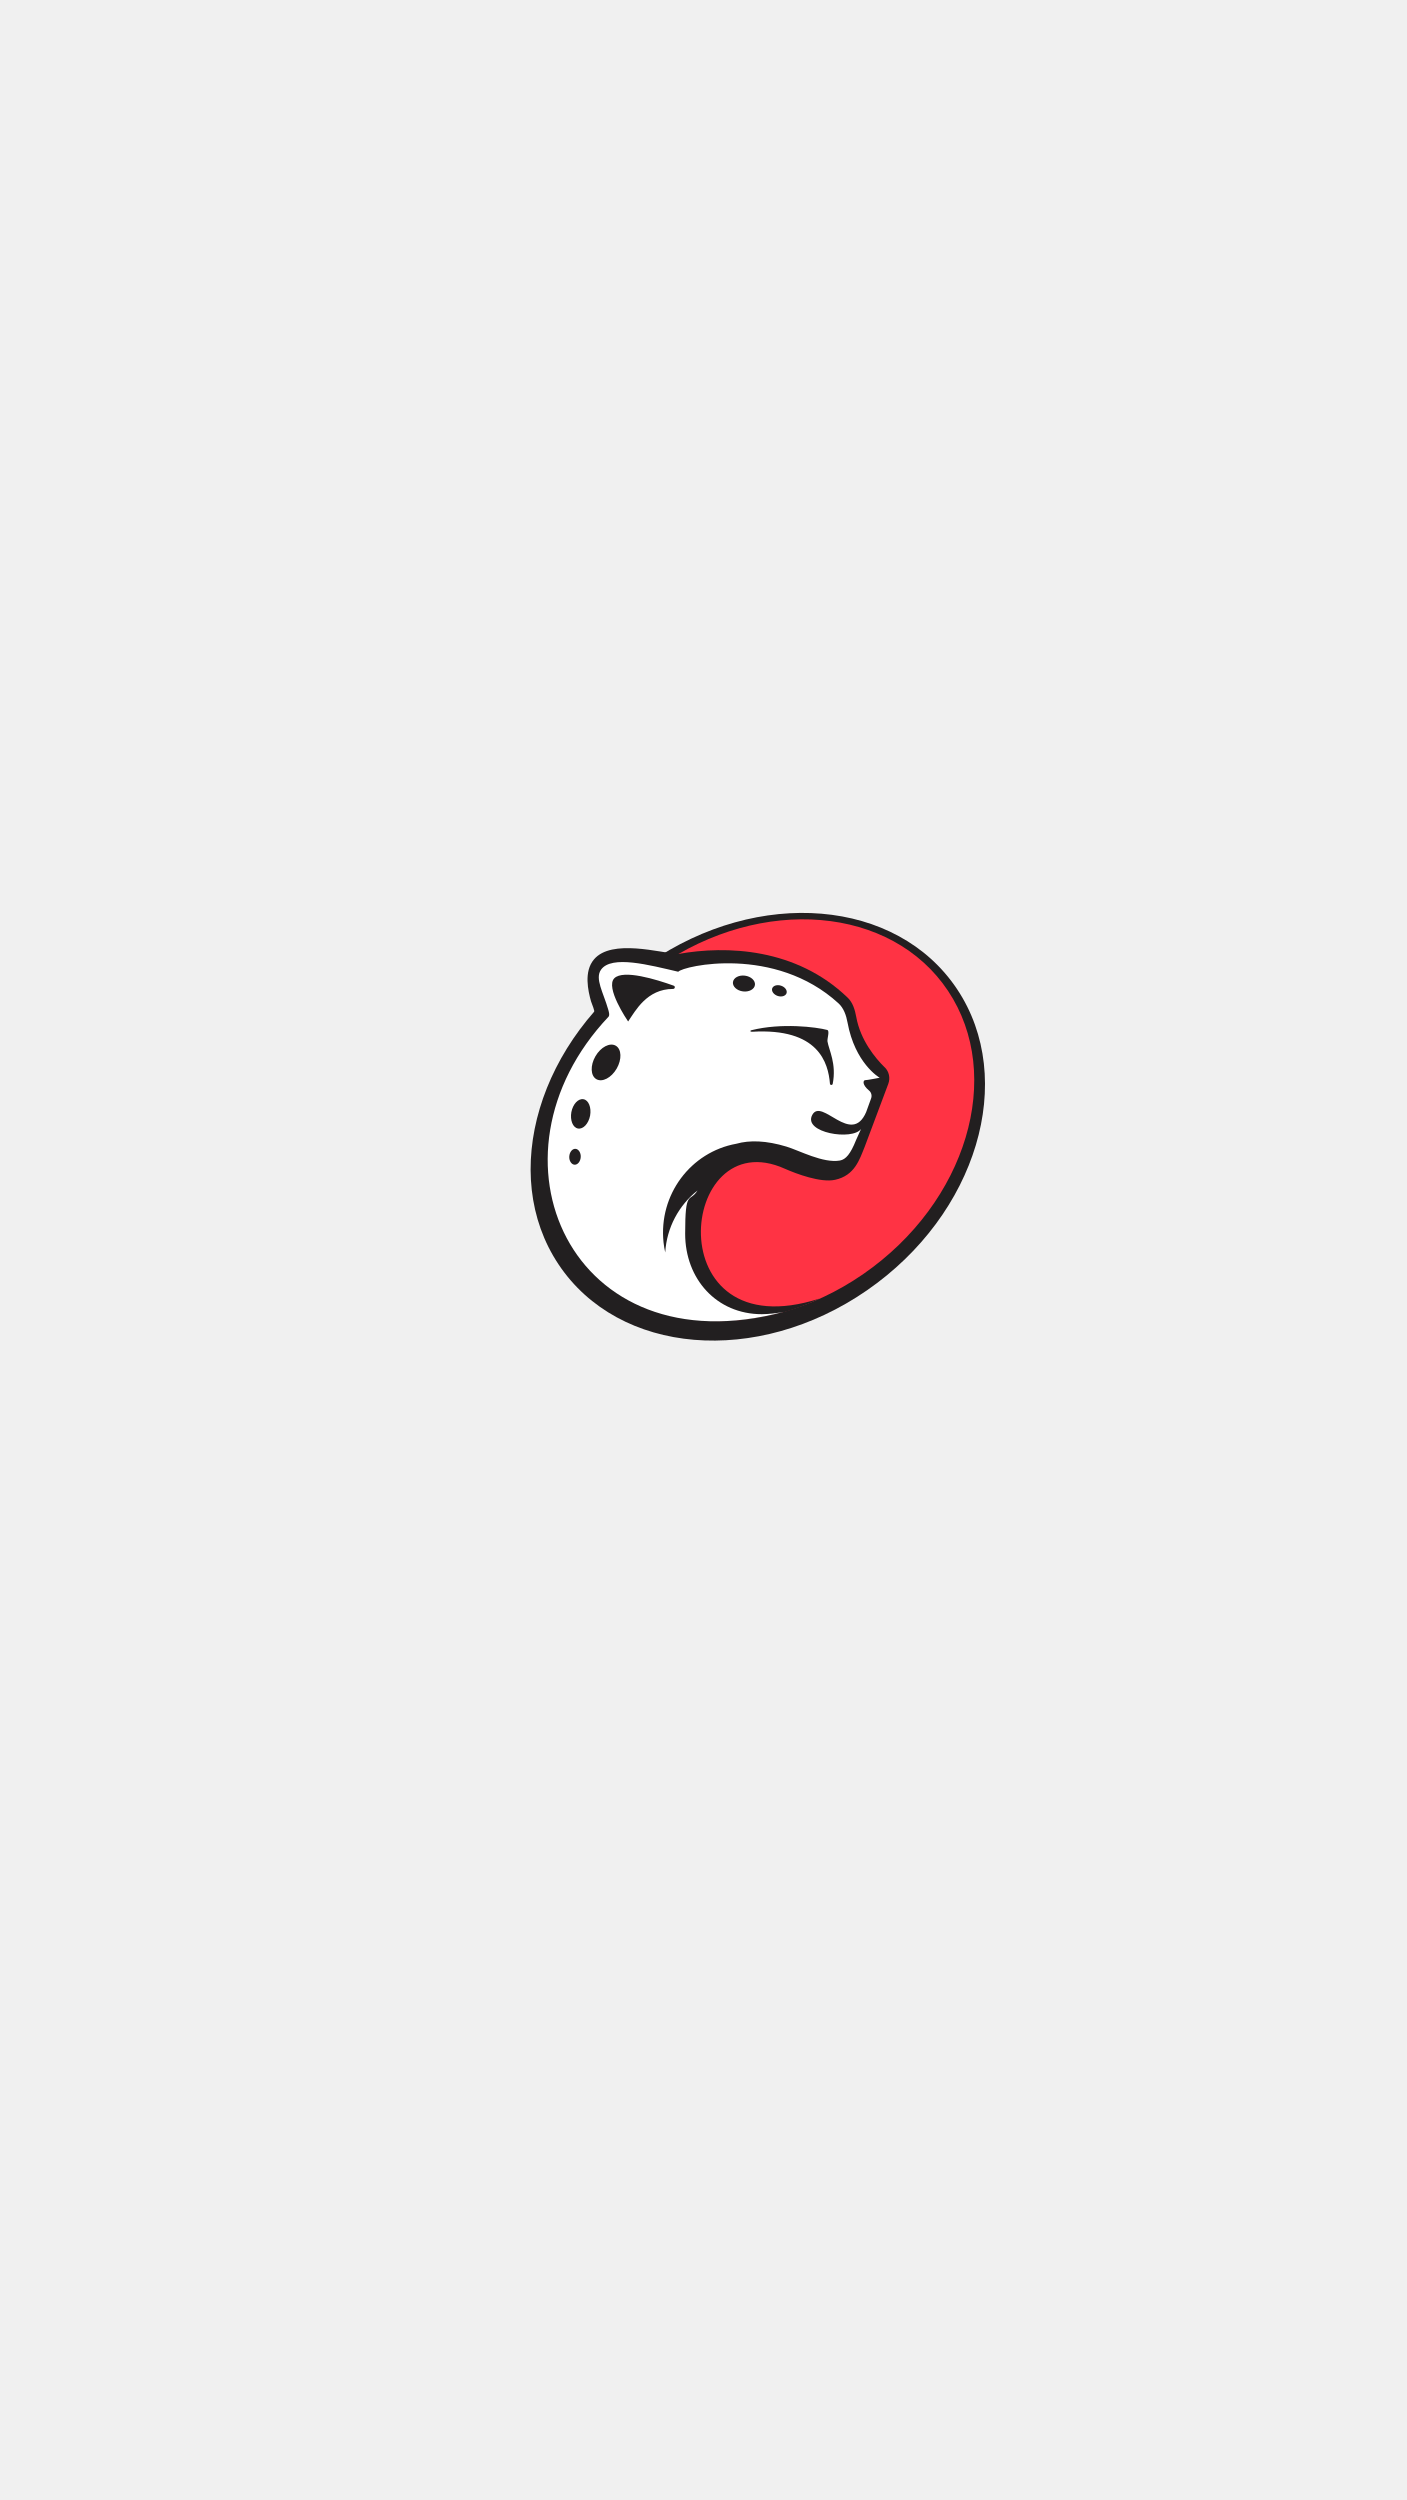
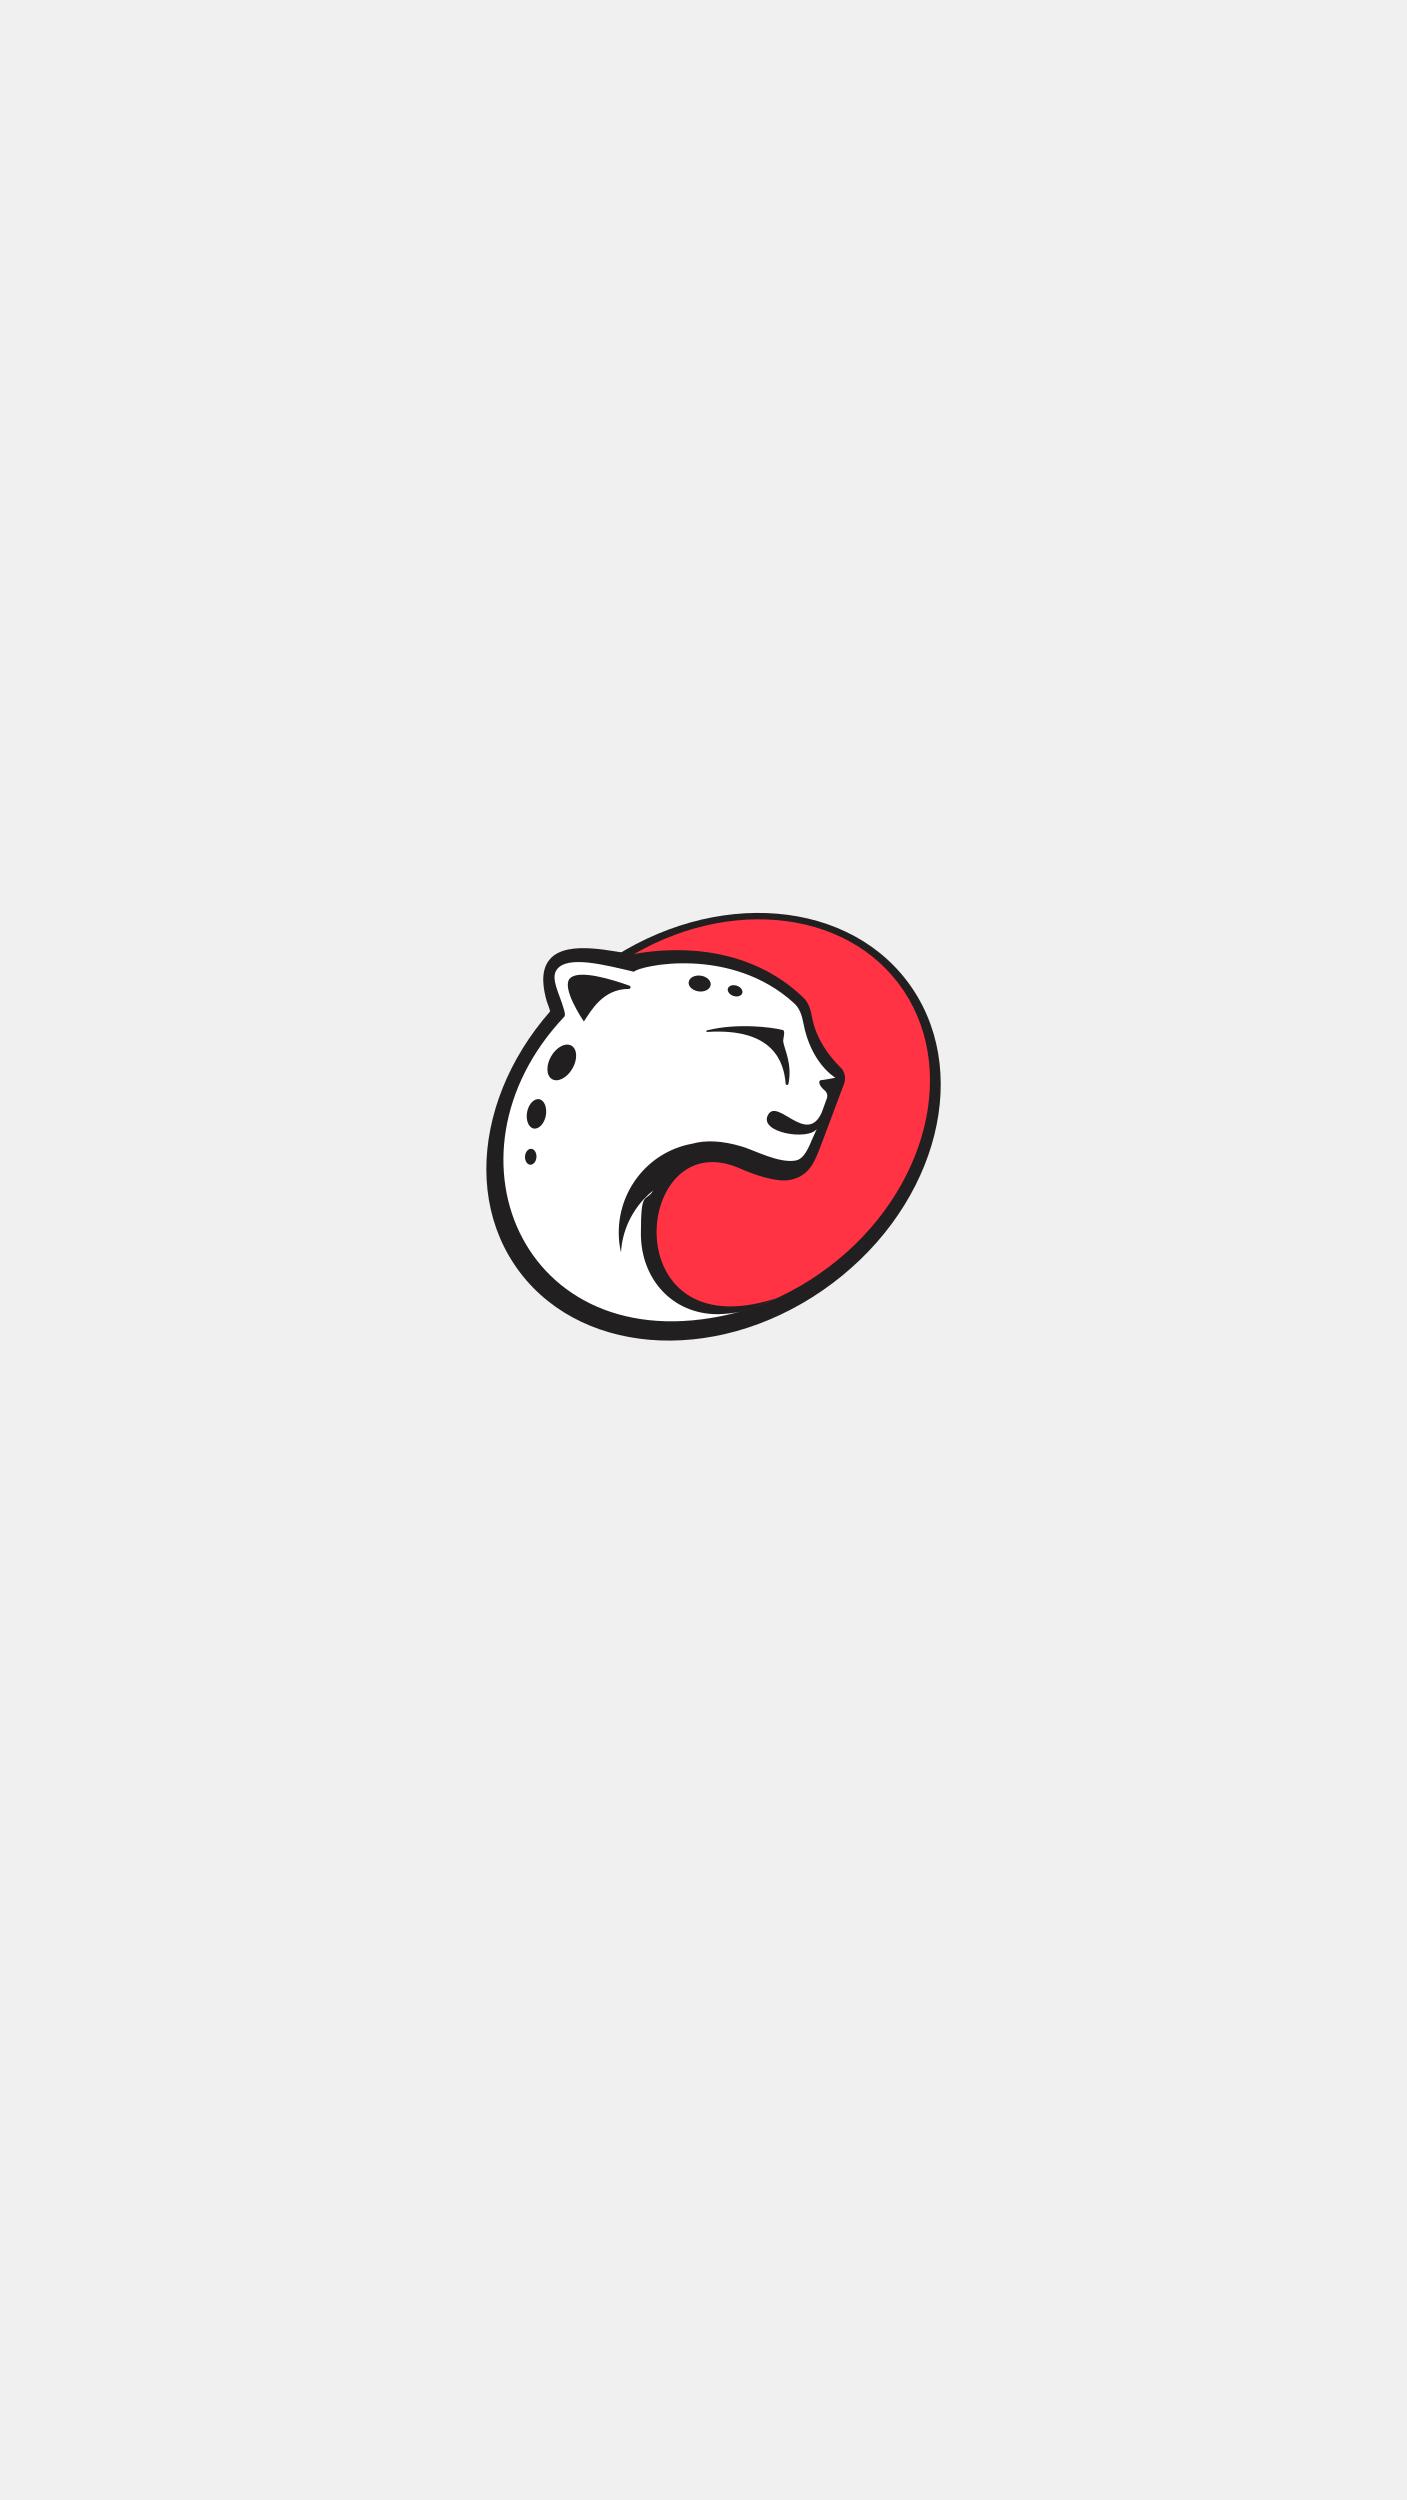
<svg xmlns="http://www.w3.org/2000/svg" id="Layer_1" version="1.1" viewBox="0 0 1080 1920">
-   <path d="M665.8,991c-84.5,58.4-190.5,49.5-236.8-19.9-46.3-69.4-15.3-173,69.2-231.4,84.5-58.4,190.5-49.5,236.8,19.9,46.3,69.4,15.3,173-69.2,231.4" fill="#221f20" />
-   <path d="M663.1,978.4c-79.3,54.9-178.9,46.5-222.3-18.7-43.4-65.2-14.3-162.5,65-217.4,79.3-54.9,178.9-46.5,222.3,18.7,43.4,65.2,14.3,162.5-65,217.4" fill="#f34" />
-   <path d="M679.4,819.7c-7.1-7-18.6-20.8-21.8-38.7-1-5.4-2.6-11-6.6-14.8-39.4-38-92.8-40.3-130.3-33.5-13.4-.9-51-11.9-64.5,4.1-8,9.4-4.5,24.3-2.3,32.2.4,1.4,3.6,8.7,2.6,9.7-.1.2,2.6,1.4,2.4,1.5-44.2,54.8-60.7,138.4-21.7,186,50,61,140.7,56.8,192.2,31.1-125.3,40.4-108.7-136.7-26.6-99.7,8.8,3.9,27.5,10.9,38.5,8.5,15.2-3.3,18.8-15.6,22.8-25.4l18.1-48.3c1.7-4.5.6-9.5-2.8-12.8" fill="#221f20" />
-   <path d="M639.5,832.4c-.2,1.2-2,1.1-2.1-.1-1.3-16.1-8.8-43-59.9-39.9-1.4,0-1.7-.8-.4-1.2,23.1-5.8,50-2.4,58.2-.2,2.1.6-.1,6.6.2,8.8,1.1,6.7,7.1,17.2,4,32.7M570.6,761.4c-4.7-.6-8.1-3.8-7.7-7.1.4-3.4,4.6-5.6,9.2-5,4.7.6,8.1,3.8,7.7,7.1-.4,3.4-4.6,5.6-9.2,5M593,759.2c.7-2.2,3.7-3.2,6.8-2.2s4.9,3.5,4.3,5.7c-.7,2.2-3.7,3.2-6.8,2.2-3-1-4.9-3.5-4.3-5.7M516.9,759.5c-20.1,0-28.9,16.8-34.5,25-.8-1.2-17.7-26.1-10.6-33.2,6.9-6.9,32.3.9,45.6,5.7,1.4.5,1,2.5-.5,2.5M473.6,820.7c-4.1,7.1-11.1,10.7-15.6,8.1-4.5-2.6-4.8-10.5-.7-17.6,4.1-7.1,11.1-10.7,15.6-8.1,4.5,2.6,4.8,10.5.7,17.6M453.2,856.8c-1.2,6.2-5.3,10.6-9.3,9.9-4-.7-6.2-6.4-5.1-12.6,1.2-6.2,5.3-10.6,9.3-9.9,4,.7,6.2,6.4,5.1,12.6M441.3,894.5c-2.4-.1-4.3-3-4.1-6.3.2-3.4,2.3-6,4.7-5.9,2.4.1,4.3,3,4.1,6.3-.2,3.4-2.3,6-4.7,5.9M664.2,829.6c1.8,0,11.4-1.9,11.4-1.9,0,0,0,0,0,0-.6-.3-19-11.3-24.7-42.4-1-5.5-2.9-11.1-7-14.8-48.9-44.7-119.2-28.7-123-24.2-22-5.1-51.2-13-59.3-1.6-4.9,6.9,1.8,17.6,5.5,30.6.3,1,1.4,4.4.2,5.6-101.5,107.4-28.8,270.3,134.5,226.6-4.5,1-11.9,1.8-16.7,1.8-34.8,0-58.9-27.1-58.9-61.8s3.5-23.5,9.5-33.2c-14.3,11.3-23.7,28.5-24.8,47.6-.6-2.5-1-5.1-1.3-7.7-3.9-36.7,20.9-69.5,55.9-75.8,10.2-2.9,23-2.5,38.5,2.2,9.9,3,28.1,12.9,41,10.7,4.6-.8,8.2-5.1,12.4-15.6,0,0,3.9-8.7,3.9-8.7-6.5,9.2-44.8,3-37.5-10.7,7.3-13.7,30,24.2,41.4-2.2,0,0,0,0,0,0l3.8-10.5c.8-2.1.2-4.6-1.5-6-5.5-4.6-4.6-7.6-3.3-8" fill="#fff" />
+   <path d="M631.8,991c-84.5,58.4-190.5,49.5-236.8-19.9s-15.3-173,69.2-231.4c84.5-58.4,190.5-49.5,236.8,19.9s15.3,173-69.2,231.4" fill="#221f20" />
+   <path d="M629.1,978.4c-79.3,54.9-178.9,46.5-222.3-18.7s-14.3-162.5,65-217.4c79.3-54.9,178.9-46.5,222.3,18.7s14.3,162.5-65,217.4" fill="#f34" />
+   <path d="M645.4,819.7c-7.1-7-18.6-20.8-21.8-38.7-1-5.4-2.6-11-6.6-14.8-39.4-38-92.8-40.3-130.3-33.5-13.4-.9-51-11.9-64.5,4.1-8,9.4-4.5,24.3-2.3,32.2.4,1.4,3.6,8.7,2.6,9.7-.1.2,2.6,1.4,2.4,1.5-44.2,54.8-60.7,138.4-21.7,186,50,61,140.7,56.8,192.2,31.1-125.3,40.4-108.7-136.7-26.6-99.7,8.8,3.9,27.5,10.9,38.5,8.5,15.2-3.3,18.8-15.6,22.8-25.4l18.1-48.3c1.7-4.5.6-9.5-2.8-12.8" fill="#221f20" />
+   <path d="M605.5,832.4c-.2,1.2-2,1.1-2.1,0-1.3-16.1-8.8-43-59.9-39.9-1.4,0-1.7-.8-.4-1.2,23.1-5.8,50-2.4,58.2-.2,2.1.6,0,6.6.2,8.8,1.1,6.7,7.1,17.2,4,32.7M536.6,761.4c-4.7-.6-8.1-3.8-7.7-7.1.4-3.4,4.6-5.6,9.2-5,4.7.6,8.1,3.8,7.7,7.1-.4,3.4-4.6,5.6-9.2,5M559,759.2c.7-2.2,3.7-3.2,6.8-2.2s4.9,3.5,4.3,5.7c-.7,2.2-3.7,3.2-6.8,2.2-3-1-4.9-3.5-4.3-5.7M482.9,759.5c-20.1,0-28.9,16.8-34.5,25-.8-1.2-17.7-26.1-10.6-33.2,6.9-6.9,32.3.9,45.6,5.7,1.4.5,1,2.5-.5,2.5M439.6,820.7c-4.1,7.1-11.1,10.7-15.6,8.1-4.5-2.6-4.8-10.5-.7-17.6,4.1-7.1,11.1-10.7,15.6-8.1,4.5,2.6,4.8,10.5.7,17.6M419.2,856.8c-1.2,6.2-5.3,10.6-9.3,9.9-4-.7-6.2-6.4-5.1-12.6,1.2-6.2,5.3-10.6,9.3-9.9,4,.7,6.2,6.4,5.1,12.6M407.3,894.5c-2.4,0-4.3-3-4.1-6.3.2-3.4,2.3-6,4.7-5.9,2.4,0,4.3,3,4.1,6.3-.2,3.4-2.3,6-4.7,5.9M630.2,829.6c1.8,0,11.4-1.9,11.4-1.9h0c-.6-.3-19-11.3-24.7-42.4-1-5.5-2.9-11.1-7-14.8-48.9-44.7-119.2-28.7-123-24.2-22-5.1-51.2-13-59.3-1.6-4.9,6.9,1.8,17.6,5.5,30.6.3,1,1.4,4.4.2,5.6-101.5,107.4-28.8,270.3,134.5,226.6-4.5,1-11.9,1.8-16.7,1.8-34.8,0-58.9-27.1-58.9-61.8s3.5-23.5,9.5-33.2c-14.3,11.3-23.7,28.5-24.8,47.6-.6-2.5-1-5.1-1.3-7.7-3.9-36.7,20.9-69.5,55.9-75.8,10.2-2.9,23-2.5,38.5,2.2,9.9,3,28.1,12.9,41,10.7,4.6-.8,8.2-5.1,12.4-15.6l3.9-8.7c-6.5,9.2-44.8,3-37.5-10.7s30,24.2,41.4-2.2h0l3.8-10.5c.8-2.1.2-4.6-1.5-6-5.5-4.6-4.6-7.6-3.3-8" fill="#fff" />
</svg>
